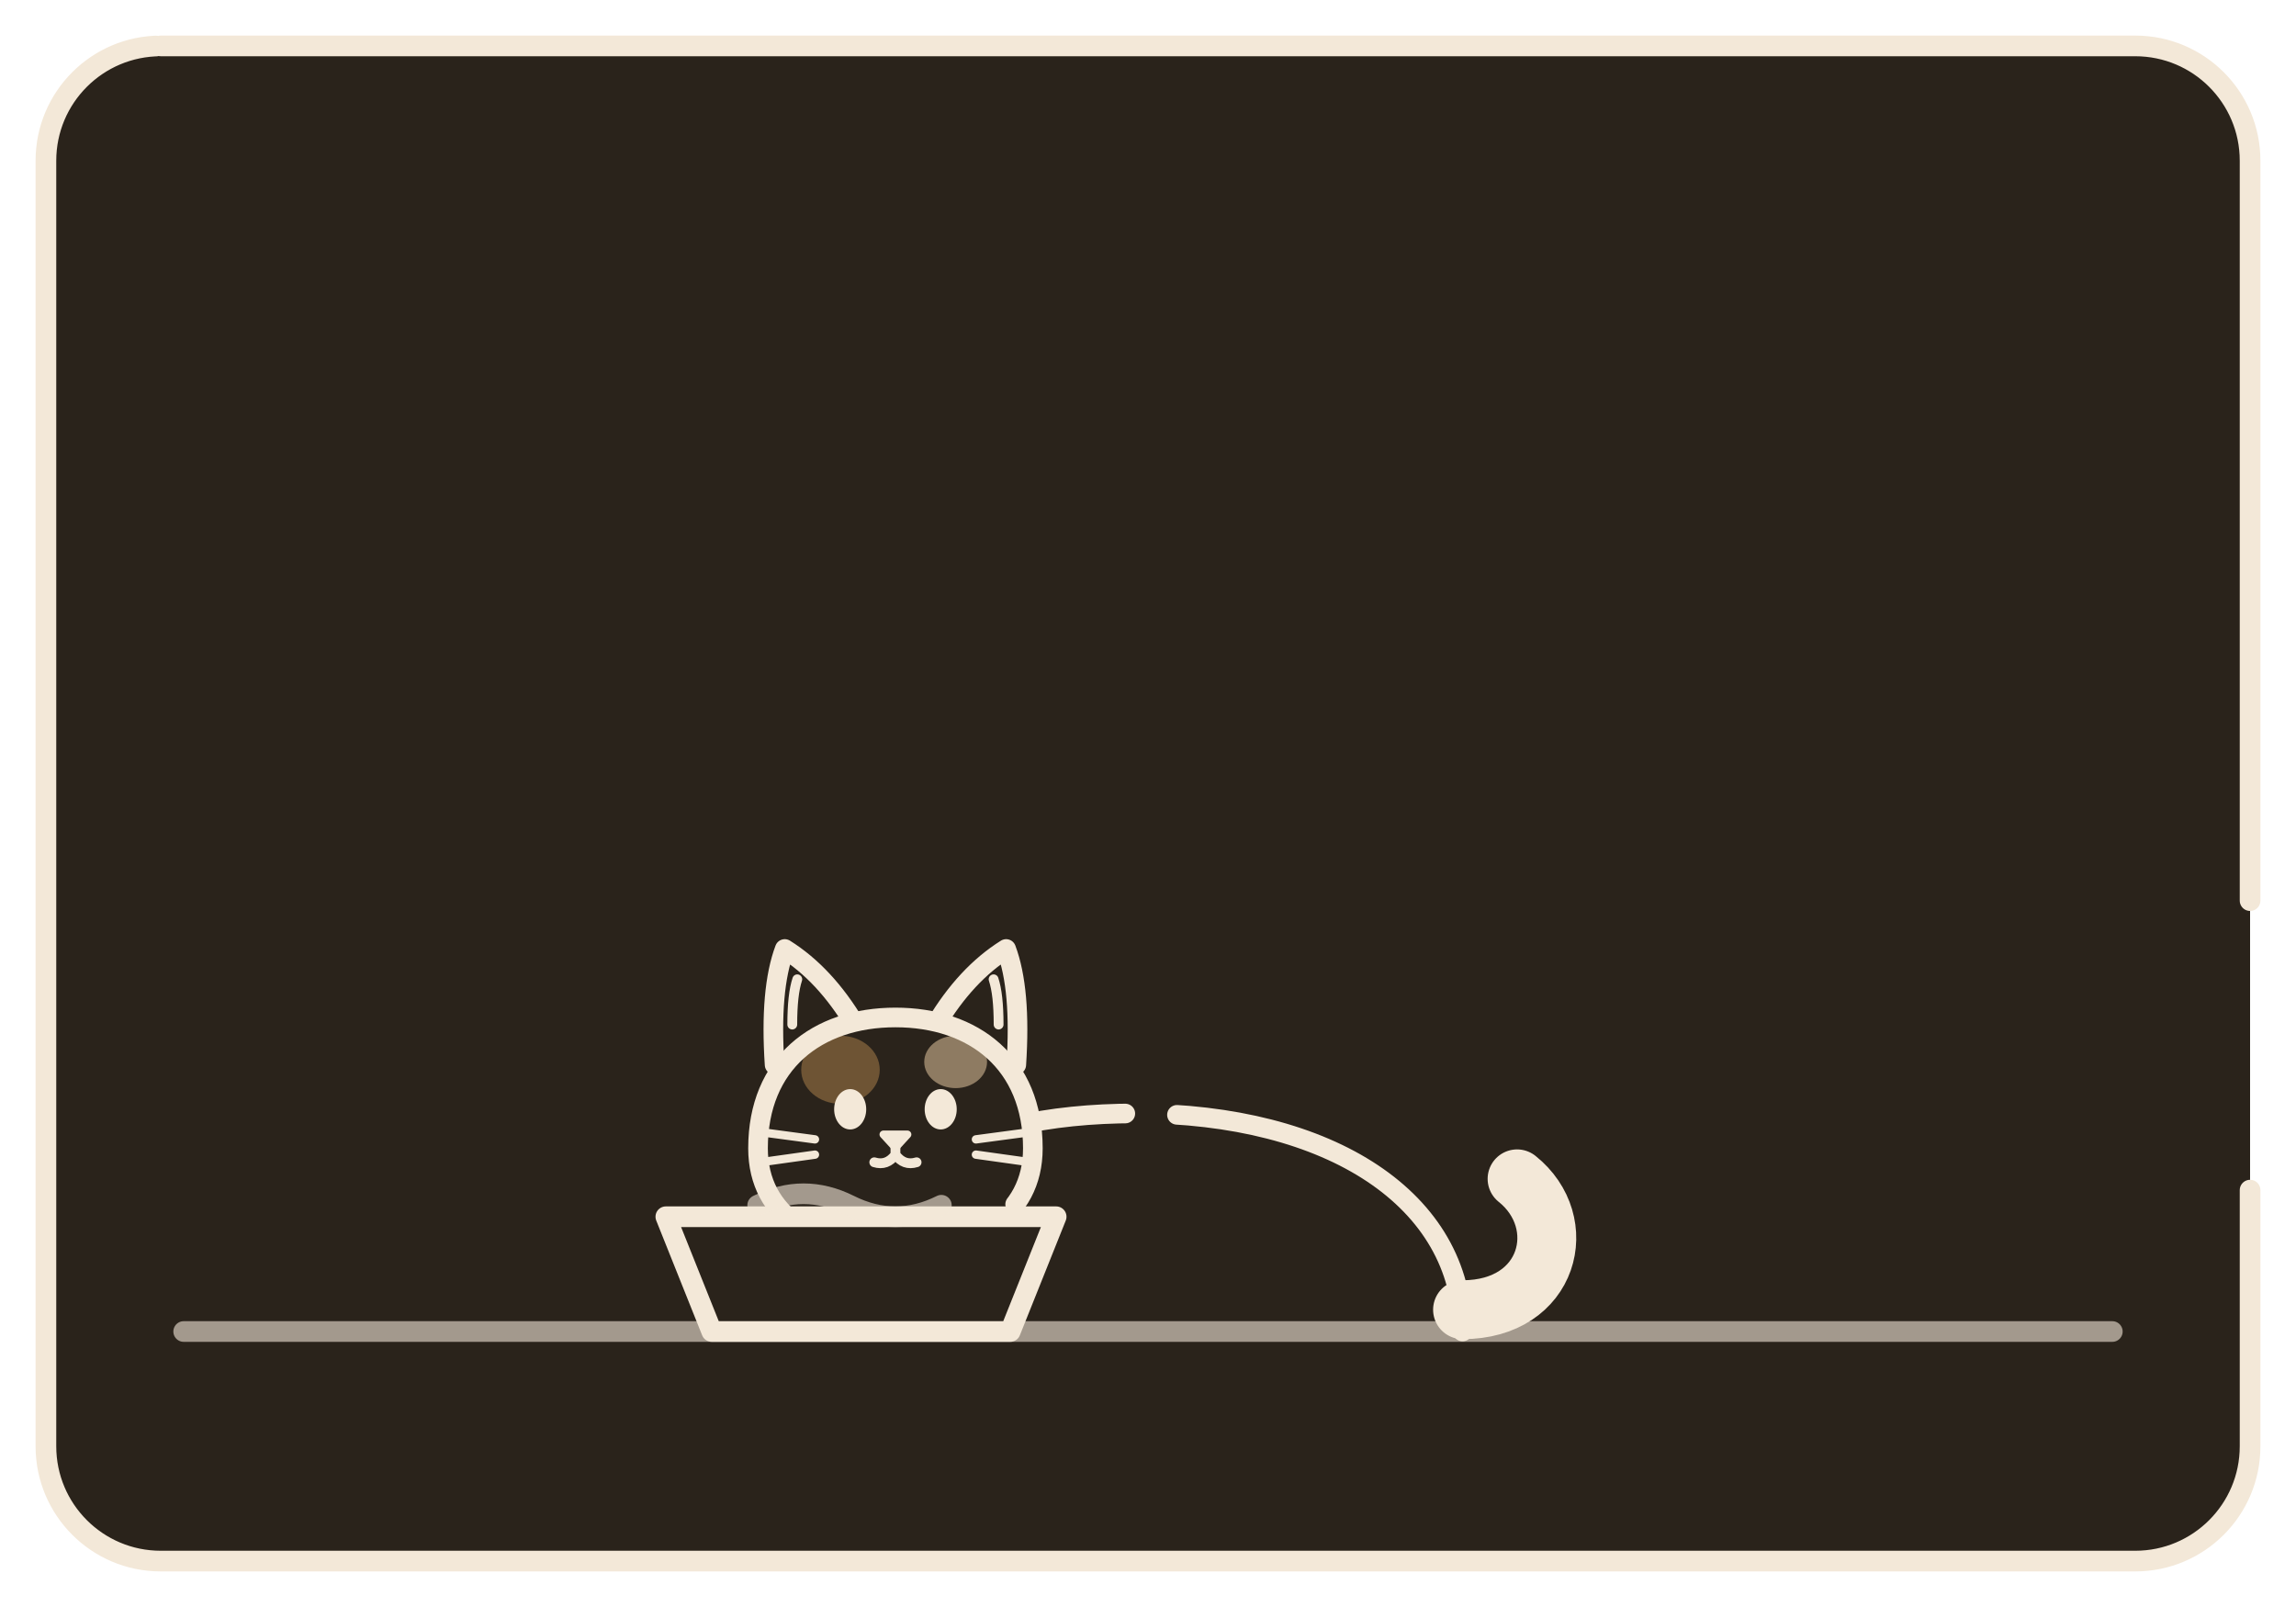
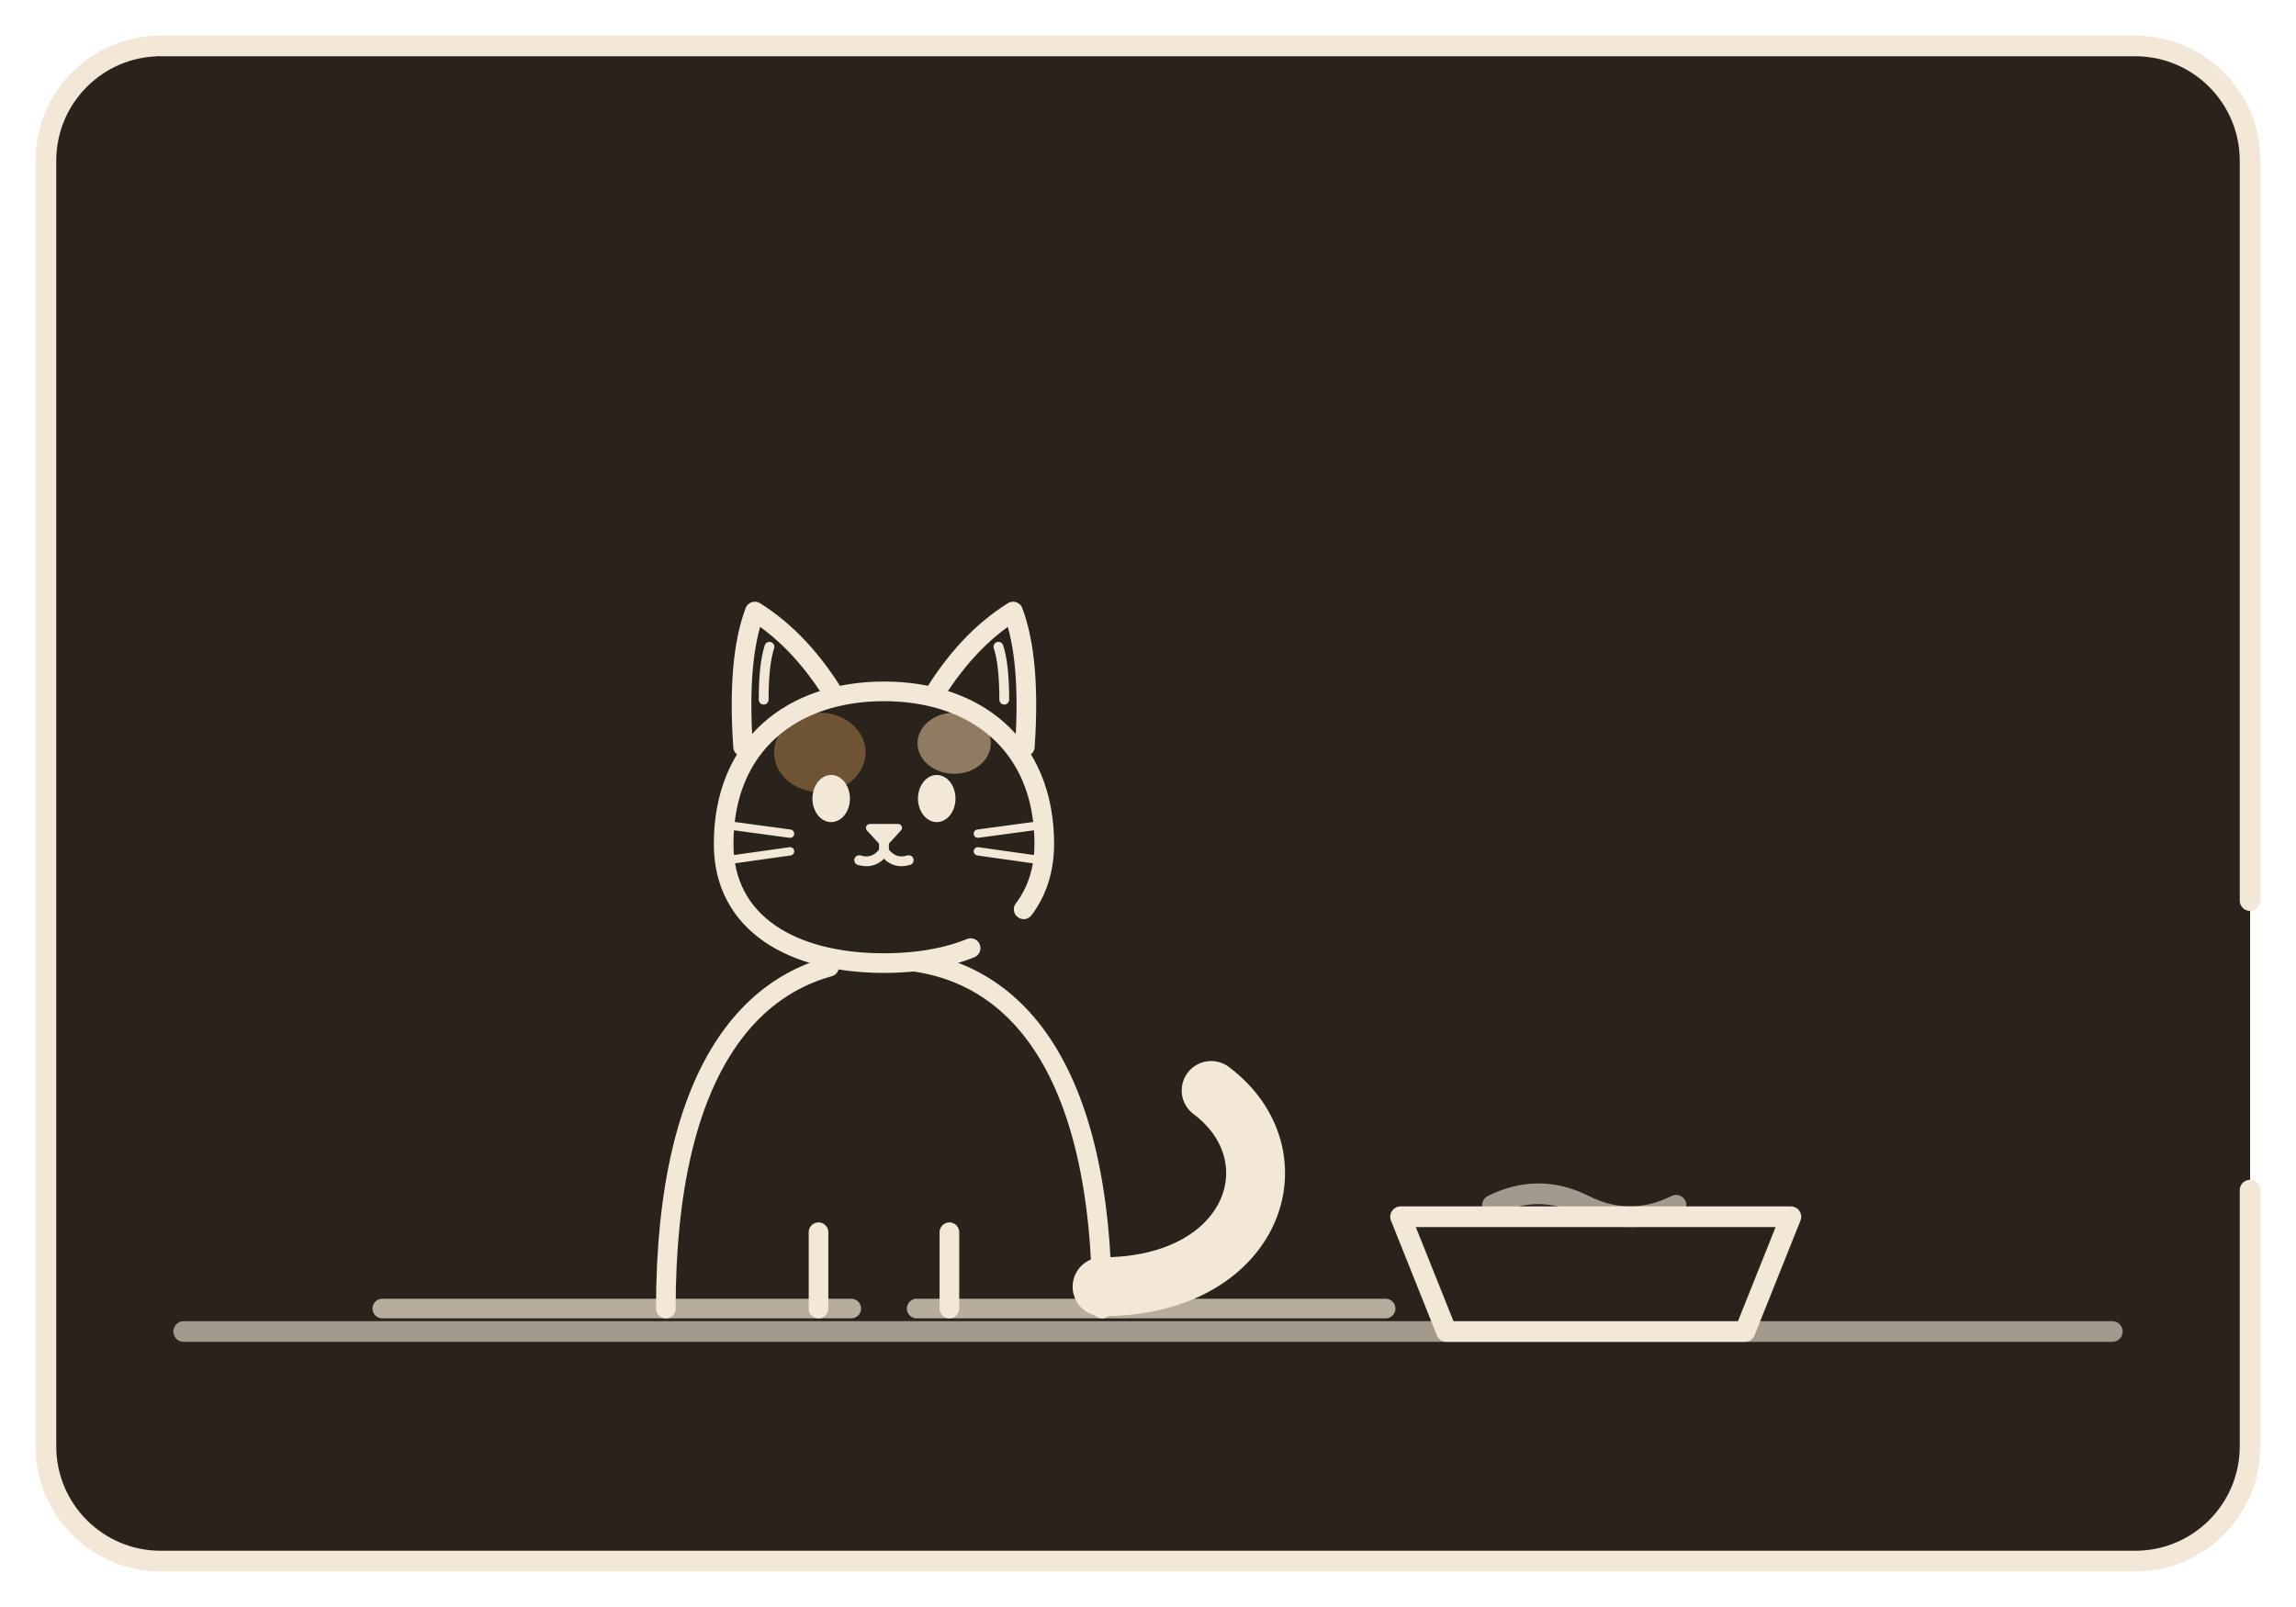
<svg xmlns="http://www.w3.org/2000/svg" viewBox="0 0 200 140" role="img" aria-label="絵日記：drink">
  <rect x="4" y="4" width="192" height="132" rx="10" fill="#2A231B" />
  <rect x="4" y="4" width="192" height="132" rx="10" fill="none" stroke="#F3E8D8" stroke-width="1.8" stroke-linecap="round" stroke-linejoin="round" stroke-dasharray="252.17 25.22 353.04" />
  <path d="M16 116 H184" fill="none" stroke="#F3E8D8" stroke-width="1.8" stroke-linecap="round" stroke-linejoin="round" stroke-opacity=".6" />
-   <g transform="translate(40 40) scale(0.95)">
-     <g id="tail">
-       <path d="M92 78 C100 78 102 70 97 66" fill="none" stroke="#F3E8D8" stroke-width="5.4" stroke-linecap="round" />
-     </g>
-     <path d="M34 80 C34 66 46 60 62 60 C80 60 92 68 92 80" fill="none" stroke="#F3E8D8" stroke-width="1.8" stroke-linecap="round" stroke-linejoin="round" stroke-dasharray="37.93 4.74 36.35" />
-     <g id="head">
-       <path d="M28.92 55.54 Q28.46 48.62 29.85 44.92 Q33.54 47.23 36.3 51.85" fill="#2A231B" stroke="#F3E8D8" stroke-width="1.8" stroke-linecap="round" stroke-linejoin="round" />
-       <path d="M51.08 55.54 Q51.54 48.62 50.15 44.92 Q46.46 47.23 43.7 51.85" fill="#2A231B" stroke="#F3E8D8" stroke-width="1.8" stroke-linecap="round" stroke-linejoin="round" />
-       <path d="M30.54 51.85 Q30.54 49.08 31 47.7 M49.46 51.85 Q49.46 49.08 49 47.7" fill="none" stroke="#F3E8D8" stroke-width="0.9" stroke-linecap="round" />
-       <path d="M27.4 63.2 C27.4 55.4 32.8 51.2 40 51.2 C47.2 51.2 52.6 55.4 52.6 63.2 C52.6 69.44 47.2 72.56 40 72.56 C32.8 72.56 27.4 69.44 27.4 63.2 Z" fill="#2A231B" />
-       <ellipse cx="34.96" cy="56" rx="3.6" ry="3.12" fill="#6E5434" />
-       <ellipse cx="45.52" cy="55.28" rx="2.88" ry="2.4" fill="#8E7B62" />
-       <path d="M27.4 63.2 C27.4 55.4 32.8 51.2 40 51.2 C47.2 51.2 52.6 55.4 52.6 63.2 C52.6 69.44 47.2 72.56 40 72.56 C32.8 72.56 27.4 69.44 27.4 63.2 Z" fill="none" stroke="#F3E8D8" stroke-width="1.8" stroke-linecap="round" stroke-linejoin="round" stroke-dasharray="44.78 5.22 24.63" />
-       <g id="eyes">
-         <ellipse cx="35.85" cy="59.62" rx="1.47" ry="1.85" fill="#F3E8D8" />
-         <ellipse cx="44.15" cy="59.62" rx="1.47" ry="1.85" fill="#F3E8D8" />
-       </g>
-       <path d="M38.9 61.93 H41.1 L40 63.13 Z" fill="#F3E8D8" stroke="#F3E8D8" stroke-width="0.72" stroke-linejoin="round" />
-       <path d="M40 63.13 V63.78 M40 63.78 q-0.78 1.06 -1.94 0.7 M40 63.78 q0.78 1.06 1.94 0.7" fill="none" stroke="#F3E8D8" stroke-width="0.9" stroke-linecap="round" stroke-linejoin="round" />
-       <path d="M32.62 62.38 L27.54 61.7 M32.62 63.78 L27.77 64.46 M47.38 62.38 L52.46 61.7 M47.38 63.78 L52.23 64.46" fill="none" stroke="#F3E8D8" stroke-width="0.765" stroke-linecap="round" />
-     </g>
-   </g>
-   <g transform="translate(-124 -84)">
+   <g transform="translate(-60 -84)">
    <path d="M182 190 H216 L212 200 H186 Z" fill="#2A231B" stroke="#F3E8D8" stroke-width="1.8" stroke-linecap="round" stroke-linejoin="round" />
    <path d="M190 189 q4 -2 8 0 q4 2 8 0" fill="none" stroke="#F3E8D8" stroke-width="1.8" stroke-linecap="round" stroke-linejoin="round" stroke-opacity=".6" />
  </g>
+   <g transform="translate(20 38) scale(0.95)">
+     <path d="M14 80 H57 M63 80 H106" fill="none" stroke="#F3E8D8" stroke-width="1.8" stroke-linecap="round" stroke-linejoin="round" stroke-opacity=".7" />
+     <path d="M40 80 C40 58 48 48 60 48 C72 48 80 58 80 80" fill="none" stroke="#F3E8D8" stroke-width="1.8" stroke-linecap="round" stroke-linejoin="round" stroke-dasharray="37.3 5.09 42.39" />
+     <path d="M54 80 v-7 M66 80 v-7" fill="none" stroke="#F3E8D8" stroke-width="1.8" stroke-linecap="round" stroke-linejoin="round" />
+     <g id="tail">
+       <path d="M80 78 C94 78 98 66 90 60" fill="none" stroke="#F3E8D8" stroke-width="5.4" stroke-linecap="round" />
+     </g>
+     <g id="head">
+       <path d="M47.08 28.47 Q46.53 20.39 48.16 16.08 Q52.47 18.77 55.69 24.16" fill="#2A231B" stroke="#F3E8D8" stroke-width="1.8" stroke-linecap="round" stroke-linejoin="round" />
+       <path d="M72.92 28.47 Q73.47 20.39 71.84 16.08 Q67.53 18.77 64.31 24.16" fill="#2A231B" stroke="#F3E8D8" stroke-width="1.8" stroke-linecap="round" stroke-linejoin="round" />
+       <path d="M48.97 24.16 Q48.97 20.92 49.5 19.31 M71.03 24.16 Q71.03 20.92 70.5 19.31" fill="none" stroke="#F3E8D8" stroke-width="0.9" stroke-linecap="round" />
+       <path d="M45.3 37.4 C45.3 28.3 51.6 23.4 60 23.4 C68.4 23.4 74.7 28.3 74.7 37.4 C74.7 44.68 68.4 48.32 60 48.32 C51.6 48.32 45.3 44.68 45.3 37.4 Z" fill="#2A231B" />
+       <ellipse cx="54.12" cy="29" rx="4.2" ry="3.64" fill="#6E5434" />
+       <ellipse cx="66.44" cy="28.16" rx="3.36" ry="2.8" fill="#8E7B62" />
+       <path d="M45.3 37.4 C45.3 28.3 51.6 23.4 60 23.4 C68.4 23.4 74.7 28.3 74.7 37.4 C74.7 44.68 68.4 48.32 60 48.32 C51.6 48.32 45.3 44.68 45.3 37.4 Z" fill="none" stroke="#F3E8D8" stroke-width="1.8" stroke-linecap="round" stroke-linejoin="round" stroke-dasharray="52.24 6.1 28.73" />
+       <g id="eyes">
+         <ellipse cx="55.16" cy="33.23" rx="1.72" ry="2.16" fill="#F3E8D8" />
+         <ellipse cx="64.84" cy="33.23" rx="1.72" ry="2.16" fill="#F3E8D8" />
+       </g>
+       <path d="M58.71 35.92 H61.29 L60 37.32 Z" fill="#F3E8D8" stroke="#F3E8D8" stroke-width="0.72" stroke-linejoin="round" />
+       <path d="M60 37.32 V38.07 M60 38.07 q-0.91 1.23 -2.27 0.81 M60 38.07 q0.91 1.23 2.27 0.81" fill="none" stroke="#F3E8D8" stroke-width="0.9" stroke-linecap="round" stroke-linejoin="round" />
+       <path d="M51.39 36.45 L45.47 35.65 M51.39 38.07 L45.73 38.87 M68.61 36.45 L74.53 35.65 M68.61 38.07 L74.27 38.87" fill="none" stroke="#F3E8D8" stroke-width="0.765" stroke-linecap="round" />
+     </g>
+   </g>
</svg>
